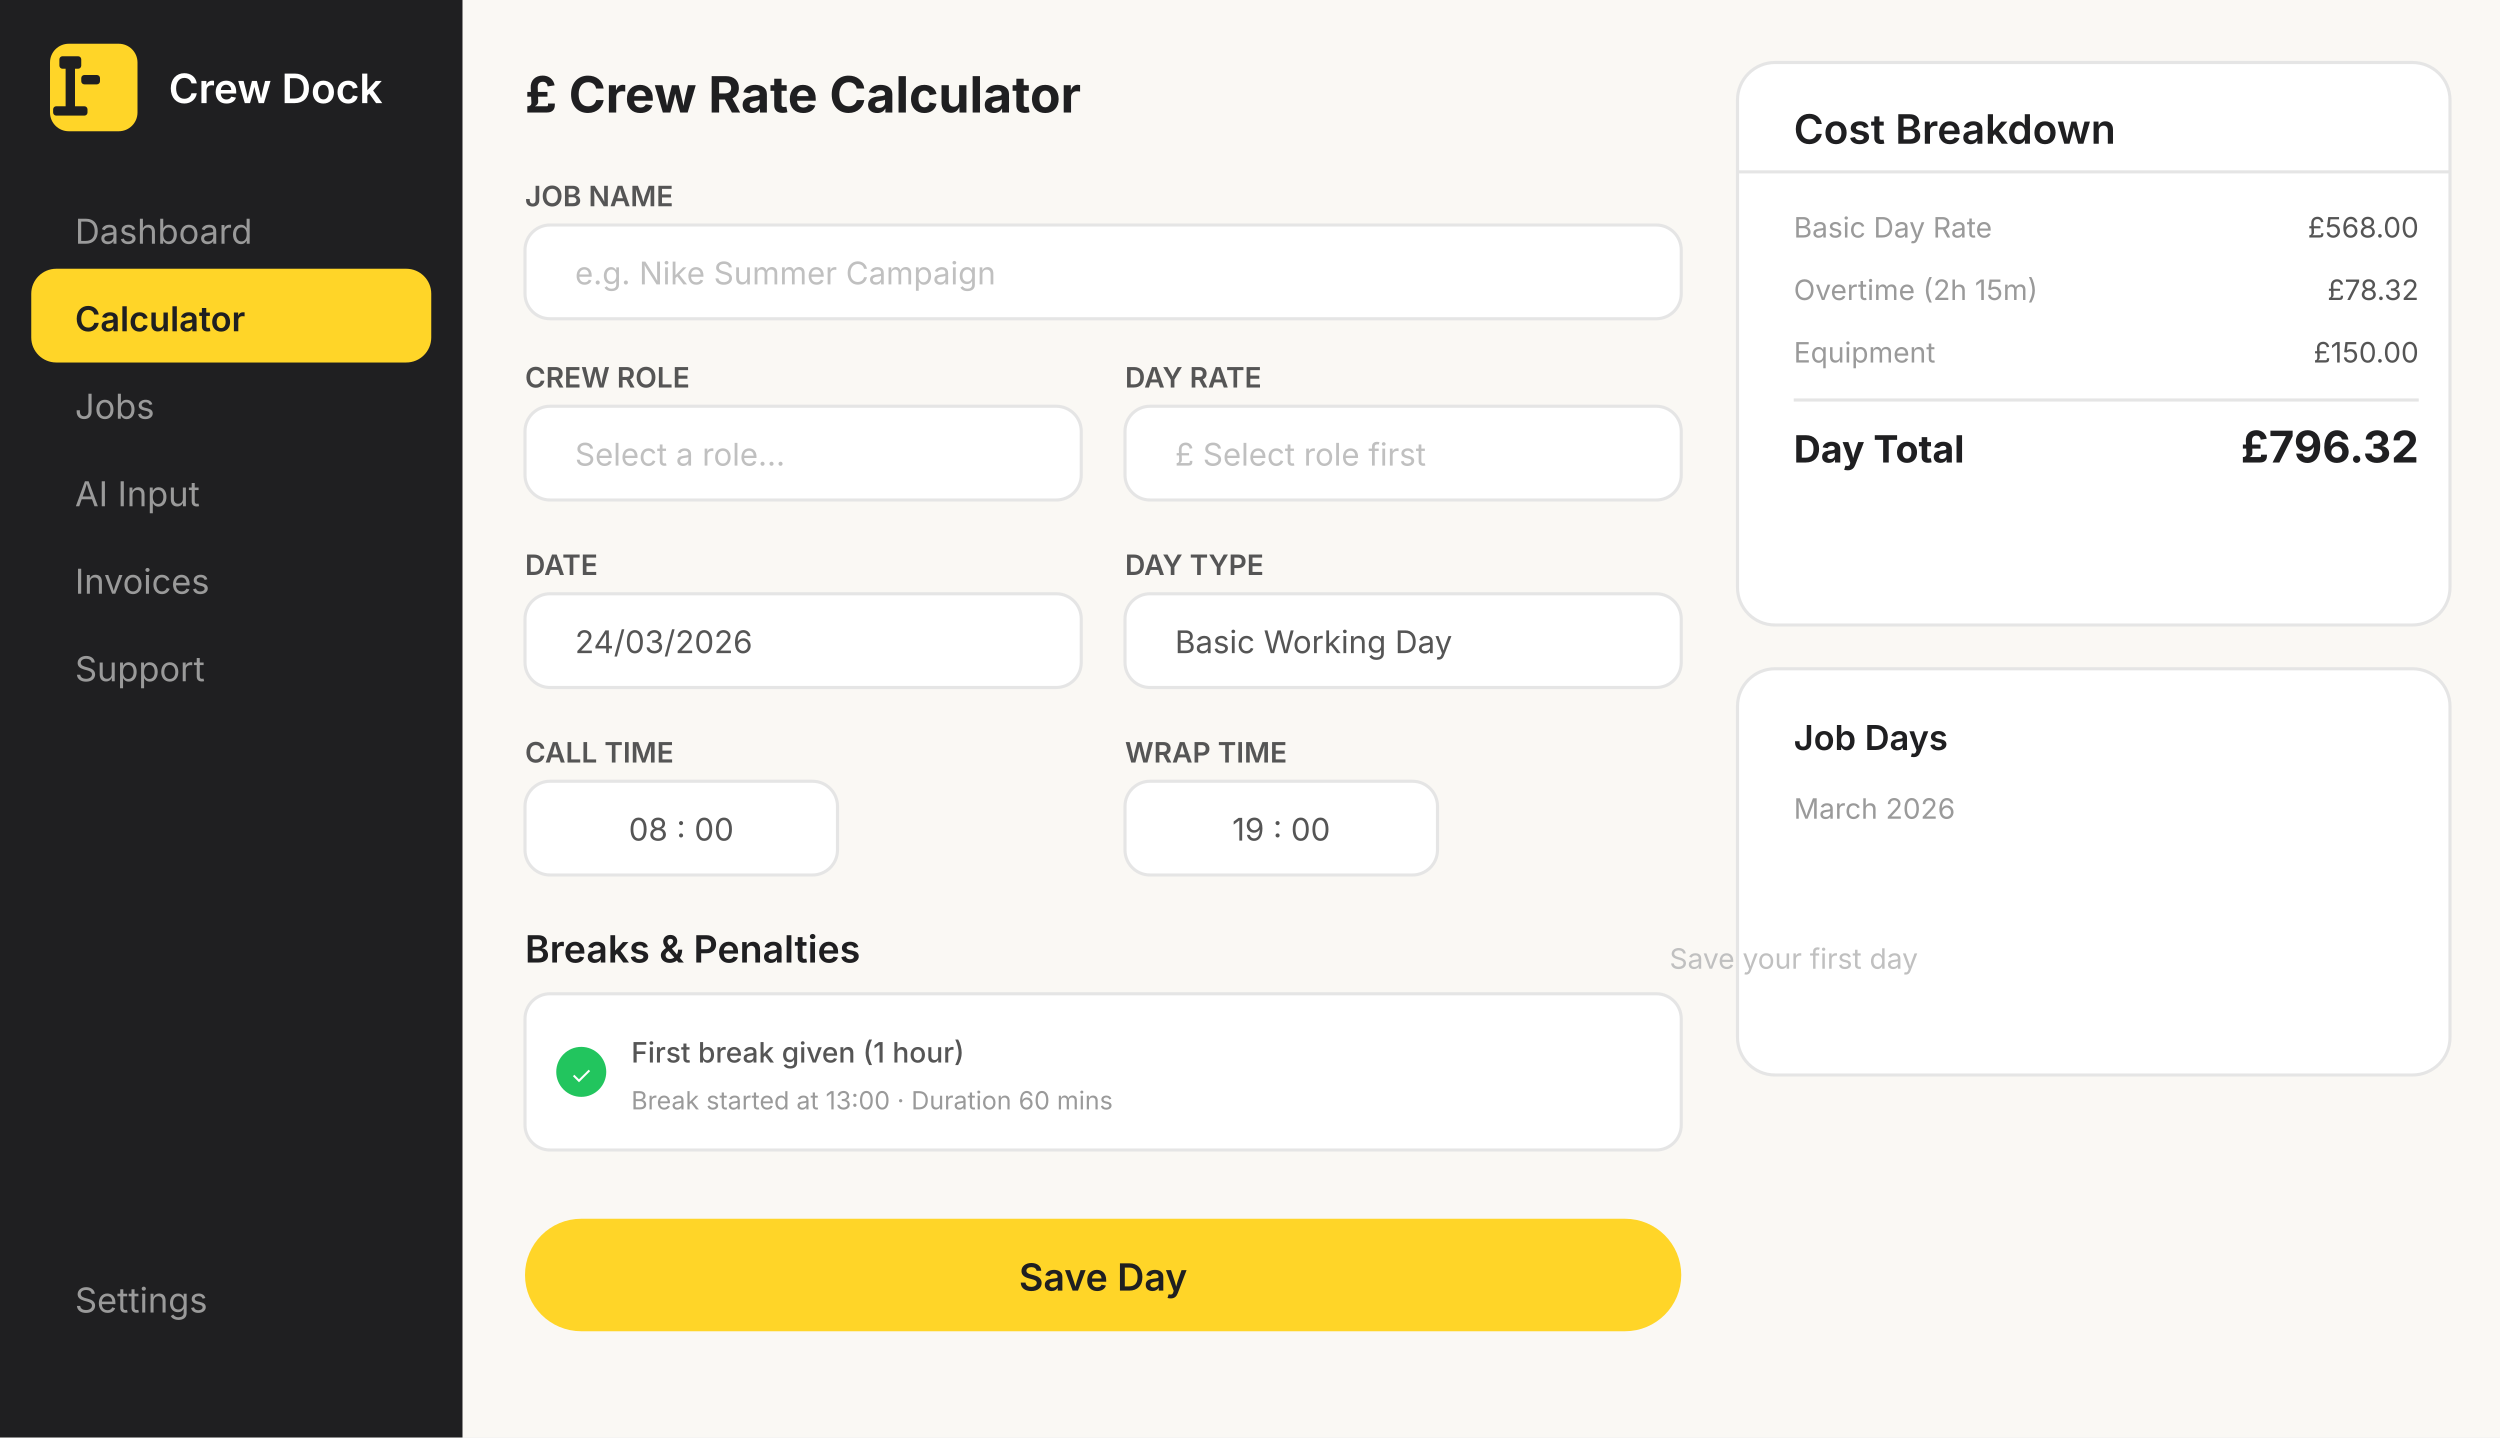
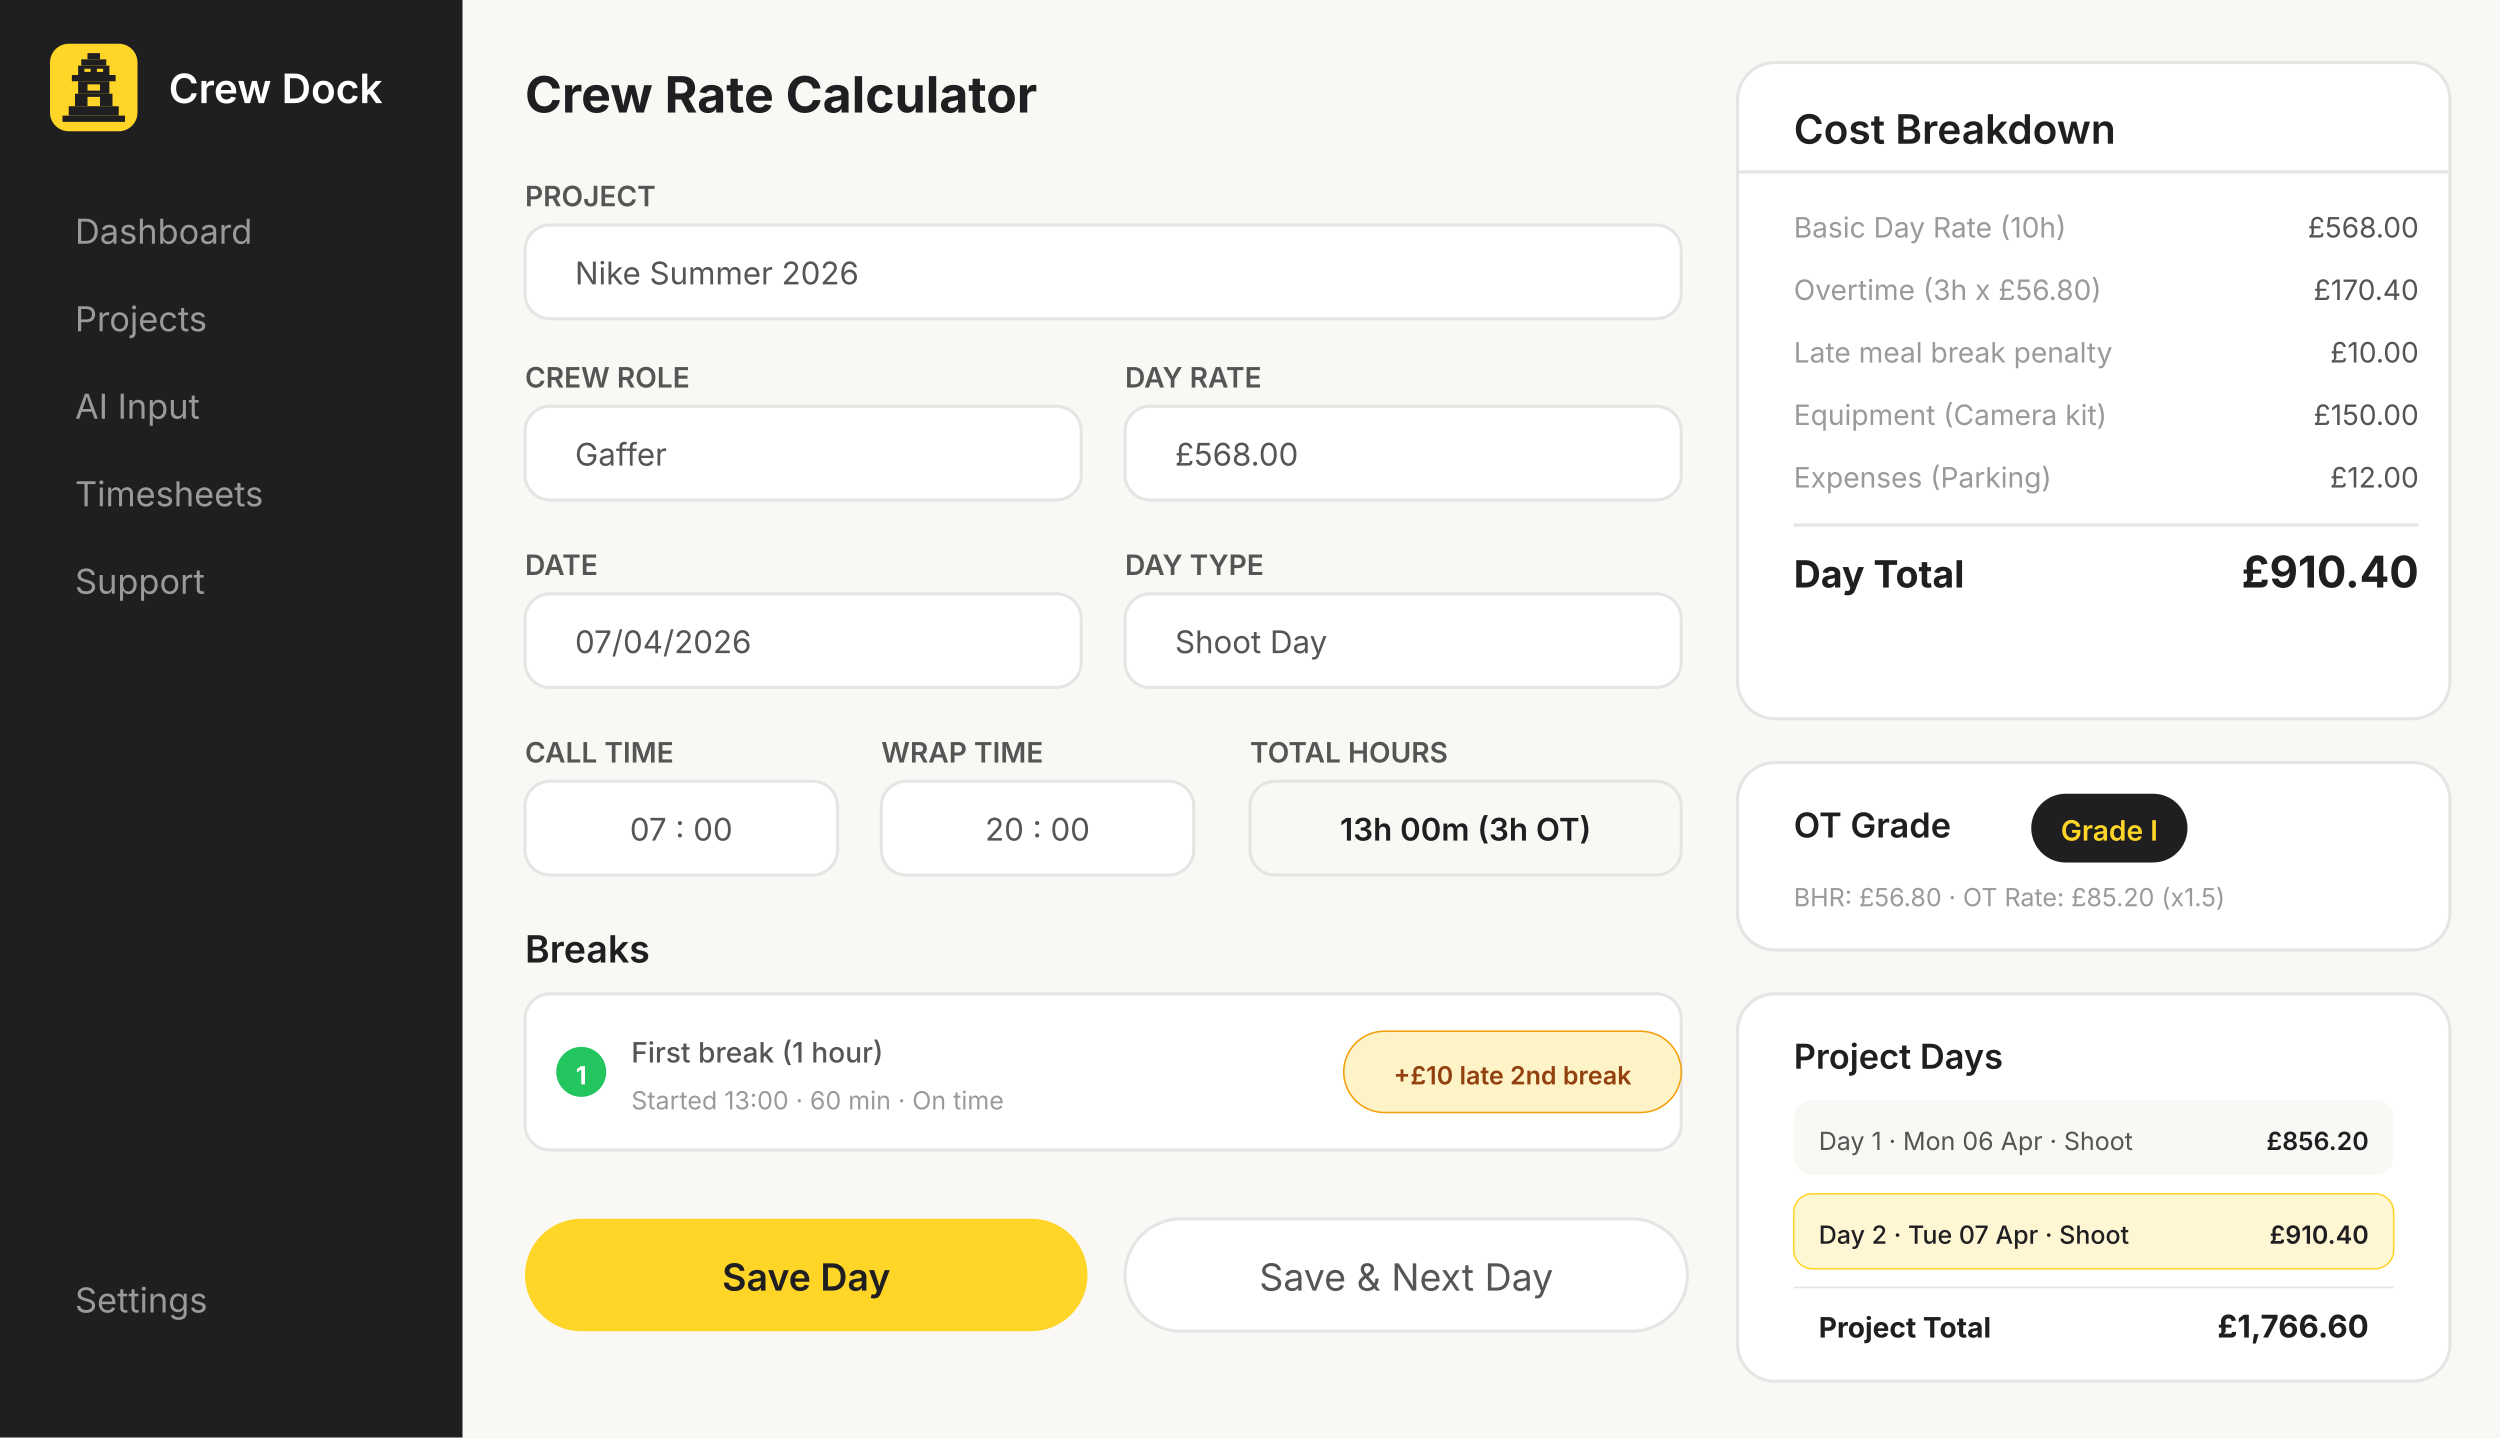
<svg xmlns="http://www.w3.org/2000/svg" viewBox="0 0 800 460" font-family="system-ui, -apple-system, sans-serif">
  <rect width="800" height="460" fill="#FAF8F4" />
  <rect width="148" height="460" fill="#1F1F21" />
  <rect x="16" y="14" width="28" height="28" rx="6" fill="#FFD528" />
-   <rect x="21" y="20" width="3" height="16" rx="1" fill="#1F1F21" />
-   <rect x="19" y="18" width="7" height="4" rx="1" fill="#1F1F21" />
-   <rect x="17" y="34" width="11" height="3" rx="1" fill="#1F1F21" />
-   <rect x="26" y="24" width="6" height="3" rx="1" fill="#1F1F21" />
+   <g fill="#1F1F21">
+     <rect x="28" y="17" width="4" height="2" />
+     <rect x="26" y="19" width="8" height="2" />
+     <rect x="25" y="21" width="10" height="3" />
+     <rect x="27" y="22" width="2" height="1" fill="#FFD528" />
+     <rect x="31" y="22" width="2" height="1" fill="#FFD528" />
+     <rect x="23" y="24" width="14" height="2" />
+     <rect x="25" y="26" width="10" height="4" />
+     <rect x="28" y="27" width="4" height="2" fill="#FFD528" />
+     <rect x="24" y="30" width="12" height="4" />
+     <rect x="28" y="31" width="4" height="3" fill="#FFD528" />
+     <rect x="22" y="34" width="16" height="3" />
+     <rect x="20" y="37" width="20" height="2" />
+   </g>
  <text x="54" y="33" fill="white" font-size="13" font-weight="600">Crew Dock</text>
  <text x="24" y="78" fill="#9A9A9A" font-size="11">Dashboard</text>
-   <rect x="10" y="86" width="128" height="30" rx="8" fill="#FFD528" />
-   <text x="24" y="106" fill="#1F1F21" font-size="11" font-weight="600">Calculator</text>
-   <text x="24" y="134" fill="#9A9A9A" font-size="11">Jobs</text>
-   <text x="24" y="162" fill="#9A9A9A" font-size="11">AI Input</text>
-   <text x="24" y="190" fill="#9A9A9A" font-size="11">Invoices</text>
-   <text x="24" y="218" fill="#9A9A9A" font-size="11">Support</text>
+   <text x="24" y="106" fill="#9A9A9A" font-size="11">Projects</text>
+   <text x="24" y="134" fill="#9A9A9A" font-size="11">AI Input</text>
+   <text x="24" y="162" fill="#9A9A9A" font-size="11">Timesheets</text>
+   <text x="24" y="190" fill="#9A9A9A" font-size="11">Support</text>
  <text x="24" y="420" fill="#9A9A9A" font-size="11">Settings</text>
-   <text x="168" y="36" fill="#1F1F21" font-size="16" font-weight="700">£ Crew Rate Calculator</text>
-   <text x="168" y="66" fill="#555" font-size="9" font-weight="600">JOB NAME</text>
+   <text x="168" y="36" fill="#1F1F21" font-size="16" font-weight="700">Crew Rate Calculator</text>
+   <text x="168" y="66" fill="#555" font-size="9" font-weight="600">PROJECT</text>
  <rect x="168" y="72" width="370" height="30" rx="8" fill="white" stroke="#E5E5E5" stroke-width="1" />
-   <text x="184" y="91" fill="#C0C0C0" font-size="10">e.g. Nike Summer Campaign</text>
+   <text x="184" y="91" fill="#555" font-size="10">Nike Summer 2026</text>
  <text x="168" y="124" fill="#555" font-size="9" font-weight="600">CREW ROLE</text>
  <rect x="168" y="130" width="178" height="30" rx="8" fill="white" stroke="#E5E5E5" stroke-width="1" />
-   <text x="184" y="149" fill="#C0C0C0" font-size="10">Select a role...</text>
+   <text x="184" y="149" fill="#555" font-size="10">Gaffer</text>
  <text x="360" y="124" fill="#555" font-size="9" font-weight="600">DAY RATE</text>
  <rect x="360" y="130" width="178" height="30" rx="8" fill="white" stroke="#E5E5E5" stroke-width="1" />
-   <text x="376" y="149" fill="#C0C0C0" font-size="10">£ Select role first</text>
+   <text x="376" y="149" fill="#555" font-size="10">£568.00</text>
  <text x="168" y="184" fill="#555" font-size="9" font-weight="600">DATE</text>
  <rect x="168" y="190" width="178" height="30" rx="8" fill="white" stroke="#E5E5E5" stroke-width="1" />
-   <text x="184" y="209" fill="#555" font-size="10">24/03/2026</text>
+   <text x="184" y="209" fill="#555" font-size="10">07/04/2026</text>
  <text x="360" y="184" fill="#555" font-size="9" font-weight="600">DAY TYPE</text>
  <rect x="360" y="190" width="178" height="30" rx="8" fill="white" stroke="#E5E5E5" stroke-width="1" />
-   <text x="376" y="209" fill="#555" font-size="10">Basic Working Day</text>
+   <text x="376" y="209" fill="#555" font-size="10">Shoot Day</text>
  <text x="168" y="244" fill="#555" font-size="9" font-weight="600">CALL TIME</text>
  <rect x="168" y="250" width="100" height="30" rx="8" fill="white" stroke="#E5E5E5" stroke-width="1" />
-   <text x="218" y="269" text-anchor="middle" fill="#555" font-size="10">08 : 00</text>
-   <text x="360" y="244" fill="#555" font-size="9" font-weight="600">WRAP TIME</text>
-   <rect x="360" y="250" width="100" height="30" rx="8" fill="white" stroke="#E5E5E5" stroke-width="1" />
-   <text x="410" y="269" text-anchor="middle" fill="#555" font-size="10">19 : 00</text>
-   <text x="168" y="308" fill="#1F1F21" font-size="12" font-weight="600">Breaks &amp; Penalties</text>
+   <text x="218" y="269" text-anchor="middle" fill="#555" font-size="10">07 : 00</text>
+   <text x="282" y="244" fill="#555" font-size="9" font-weight="600">WRAP TIME</text>
+   <rect x="282" y="250" width="100" height="30" rx="8" fill="white" stroke="#E5E5E5" stroke-width="1" />
+   <text x="332" y="269" text-anchor="middle" fill="#555" font-size="10">20 : 00</text>
+   <text x="400" y="244" fill="#555" font-size="9" font-weight="600">TOTAL HOURS</text>
+   <rect x="400" y="250" width="138" height="30" rx="8" fill="#FAF8F4" stroke="#E5E5E5" stroke-width="1" />
+   <text x="469" y="269" text-anchor="middle" fill="#1F1F21" font-size="10" font-weight="600">13h 00m (3h OT)</text>
+   <text x="168" y="308" fill="#1F1F21" font-size="12" font-weight="600">Breaks</text>
  <rect x="168" y="318" width="370" height="50" rx="8" fill="white" stroke="#E5E5E5" stroke-width="1" />
  <circle cx="186" cy="343" r="8" fill="#22C55E" />
-   <text x="186" y="347" text-anchor="middle" fill="white" font-size="8">✓</text>
-   <text x="202" y="340" fill="#555" font-size="9" font-weight="500">First break given (1 hour)</text>
-   <text x="202" y="355" fill="#9A9A9A" font-size="8">Break started at 13:00 · Duration 60 mins</text>
-   <rect x="168" y="390" width="370" height="36" rx="18" fill="#FFD528" />
-   <text x="353" y="413" text-anchor="middle" fill="#1F1F21" font-size="12" font-weight="600">Save Day</text>
-   <rect x="556" y="20" width="228" height="180" rx="12" fill="white" stroke="#E5E5E5" stroke-width="1" />
+   <text x="186" y="347" text-anchor="middle" fill="white" font-size="8" font-weight="700">1</text>
+   <text x="202" y="340" fill="#555" font-size="9" font-weight="500">First break (1 hour)</text>
+   <text x="202" y="355" fill="#9A9A9A" font-size="8">Started 13:00 · 60 min · On time</text>
+   <rect x="430" y="330" width="108" height="26" rx="13" fill="#FEF3C7" stroke="#F59E0B" stroke-width="0.5" />
+   <text x="484" y="347" text-anchor="middle" fill="#92400E" font-size="8" font-weight="600">+£10 late 2nd break</text>
+   <rect x="168" y="390" width="180" height="36" rx="18" fill="#FFD528" />
+   <text x="258" y="413" text-anchor="middle" fill="#1F1F21" font-size="12" font-weight="600">Save Day</text>
+   <rect x="360" y="390" width="180" height="36" rx="18" fill="white" stroke="#E5E5E5" stroke-width="1" />
+   <text x="450" y="413" text-anchor="middle" fill="#555" font-size="12">Save &amp; Next Day</text>
+   <rect x="556" y="20" width="228" height="210" rx="12" fill="white" stroke="#E5E5E5" stroke-width="1" />
  <text x="574" y="46" fill="#1F1F21" font-size="13" font-weight="600">Cost Breakdown</text>
  <line x1="556" y1="55" x2="784" y2="55" stroke="#E5E5E5" stroke-width="1" />
-   <text x="574" y="76" fill="#9A9A9A" font-size="9">Basic Day Rate</text>
+   <text x="574" y="76" fill="#9A9A9A" font-size="9">Basic Day Rate (10h)</text>
  <text x="774" y="76" text-anchor="end" fill="#555" font-size="9">£568.00</text>
-   <text x="574" y="96" fill="#9A9A9A" font-size="9">Overtime (2h 15m)</text>
-   <text x="774" y="96" text-anchor="end" fill="#555" font-size="9">£78.32</text>
-   <text x="574" y="116" fill="#9A9A9A" font-size="9">Equipment</text>
-   <text x="774" y="116" text-anchor="end" fill="#555" font-size="9">£150.00</text>
-   <line x1="574" y1="128" x2="774" y2="128" stroke="#E5E5E5" stroke-width="1" />
-   <text x="574" y="148" fill="#1F1F21" font-size="12" font-weight="700">Day Total</text>
-   <text x="774" y="148" text-anchor="end" fill="#1F1F21" font-size="14" font-weight="700">£796.32</text>
-   <rect x="556" y="214" width="228" height="130" rx="12" fill="white" stroke="#E5E5E5" stroke-width="1" />
-   <text x="574" y="240" fill="#1F1F21" font-size="11" font-weight="600">Job Days</text>
-   <text x="574" y="262" fill="#9A9A9A" font-size="9">March 2026</text>
-   <text x="574" y="310" fill="#C0C0C0" font-size="9" text-anchor="middle">Save your first day</text>
+   <text x="574" y="96" fill="#9A9A9A" font-size="9">Overtime (3h x £56.80)</text>
+   <text x="774" y="96" text-anchor="end" fill="#555" font-size="9">£170.40</text>
+   <text x="574" y="116" fill="#9A9A9A" font-size="9">Late meal break penalty</text>
+   <text x="774" y="116" text-anchor="end" fill="#555" font-size="9">£10.00</text>
+   <text x="574" y="136" fill="#9A9A9A" font-size="9">Equipment (Camera kit)</text>
+   <text x="774" y="136" text-anchor="end" fill="#555" font-size="9">£150.00</text>
+   <text x="574" y="156" fill="#9A9A9A" font-size="9">Expenses (Parking)</text>
+   <text x="774" y="156" text-anchor="end" fill="#555" font-size="9">£12.00</text>
+   <line x1="574" y1="168" x2="774" y2="168" stroke="#E5E5E5" stroke-width="1" />
+   <text x="574" y="188" fill="#1F1F21" font-size="12" font-weight="700">Day Total</text>
+   <text x="774" y="188" text-anchor="end" fill="#1F1F21" font-size="14" font-weight="700">£910.40</text>
+   <rect x="556" y="244" width="228" height="60" rx="12" fill="white" stroke="#E5E5E5" stroke-width="1" />
+   <text x="574" y="268" fill="#1F1F21" font-size="11" font-weight="600">OT Grade</text>
+   <rect x="650" y="254" width="50" height="22" rx="11" fill="#1F1F21" />
+   <text x="675" y="269" text-anchor="middle" fill="#FFD528" font-size="9" font-weight="600">Grade I</text>
+   <text x="574" y="290" fill="#9A9A9A" font-size="8">BHR: £56.80 · OT Rate: £85.20 (x1.5)</text>
+   <rect x="556" y="318" width="228" height="124" rx="12" fill="white" stroke="#E5E5E5" stroke-width="1" />
+   <text x="574" y="342" fill="#1F1F21" font-size="11" font-weight="600">Project Days</text>
+   <rect x="574" y="352" width="192" height="24" rx="6" fill="#FAF8F4" />
+   <text x="582" y="368" fill="#555" font-size="8">Day 1 · Mon 06 Apr · Shoot</text>
+   <text x="758" y="368" text-anchor="end" fill="#1F1F21" font-size="8" font-weight="600">£856.20</text>
+   <rect x="574" y="382" width="192" height="24" rx="6" fill="#FFD528" fill-opacity="0.2" stroke="#FFD528" stroke-width="0.5" />
+   <text x="582" y="398" fill="#1F1F21" font-size="8" font-weight="500">Day 2 · Tue 07 Apr · Shoot</text>
+   <text x="758" y="398" text-anchor="end" fill="#1F1F21" font-size="8" font-weight="600">£910.40</text>
+   <line x1="574" y1="412" x2="766" y2="412" stroke="#E5E5E5" stroke-width="0.5" />
+   <text x="582" y="428" fill="#1F1F21" font-size="9" font-weight="700">Project Total</text>
+   <text x="758" y="428" text-anchor="end" fill="#1F1F21" font-size="10" font-weight="700">£1,766.60</text>
</svg>
